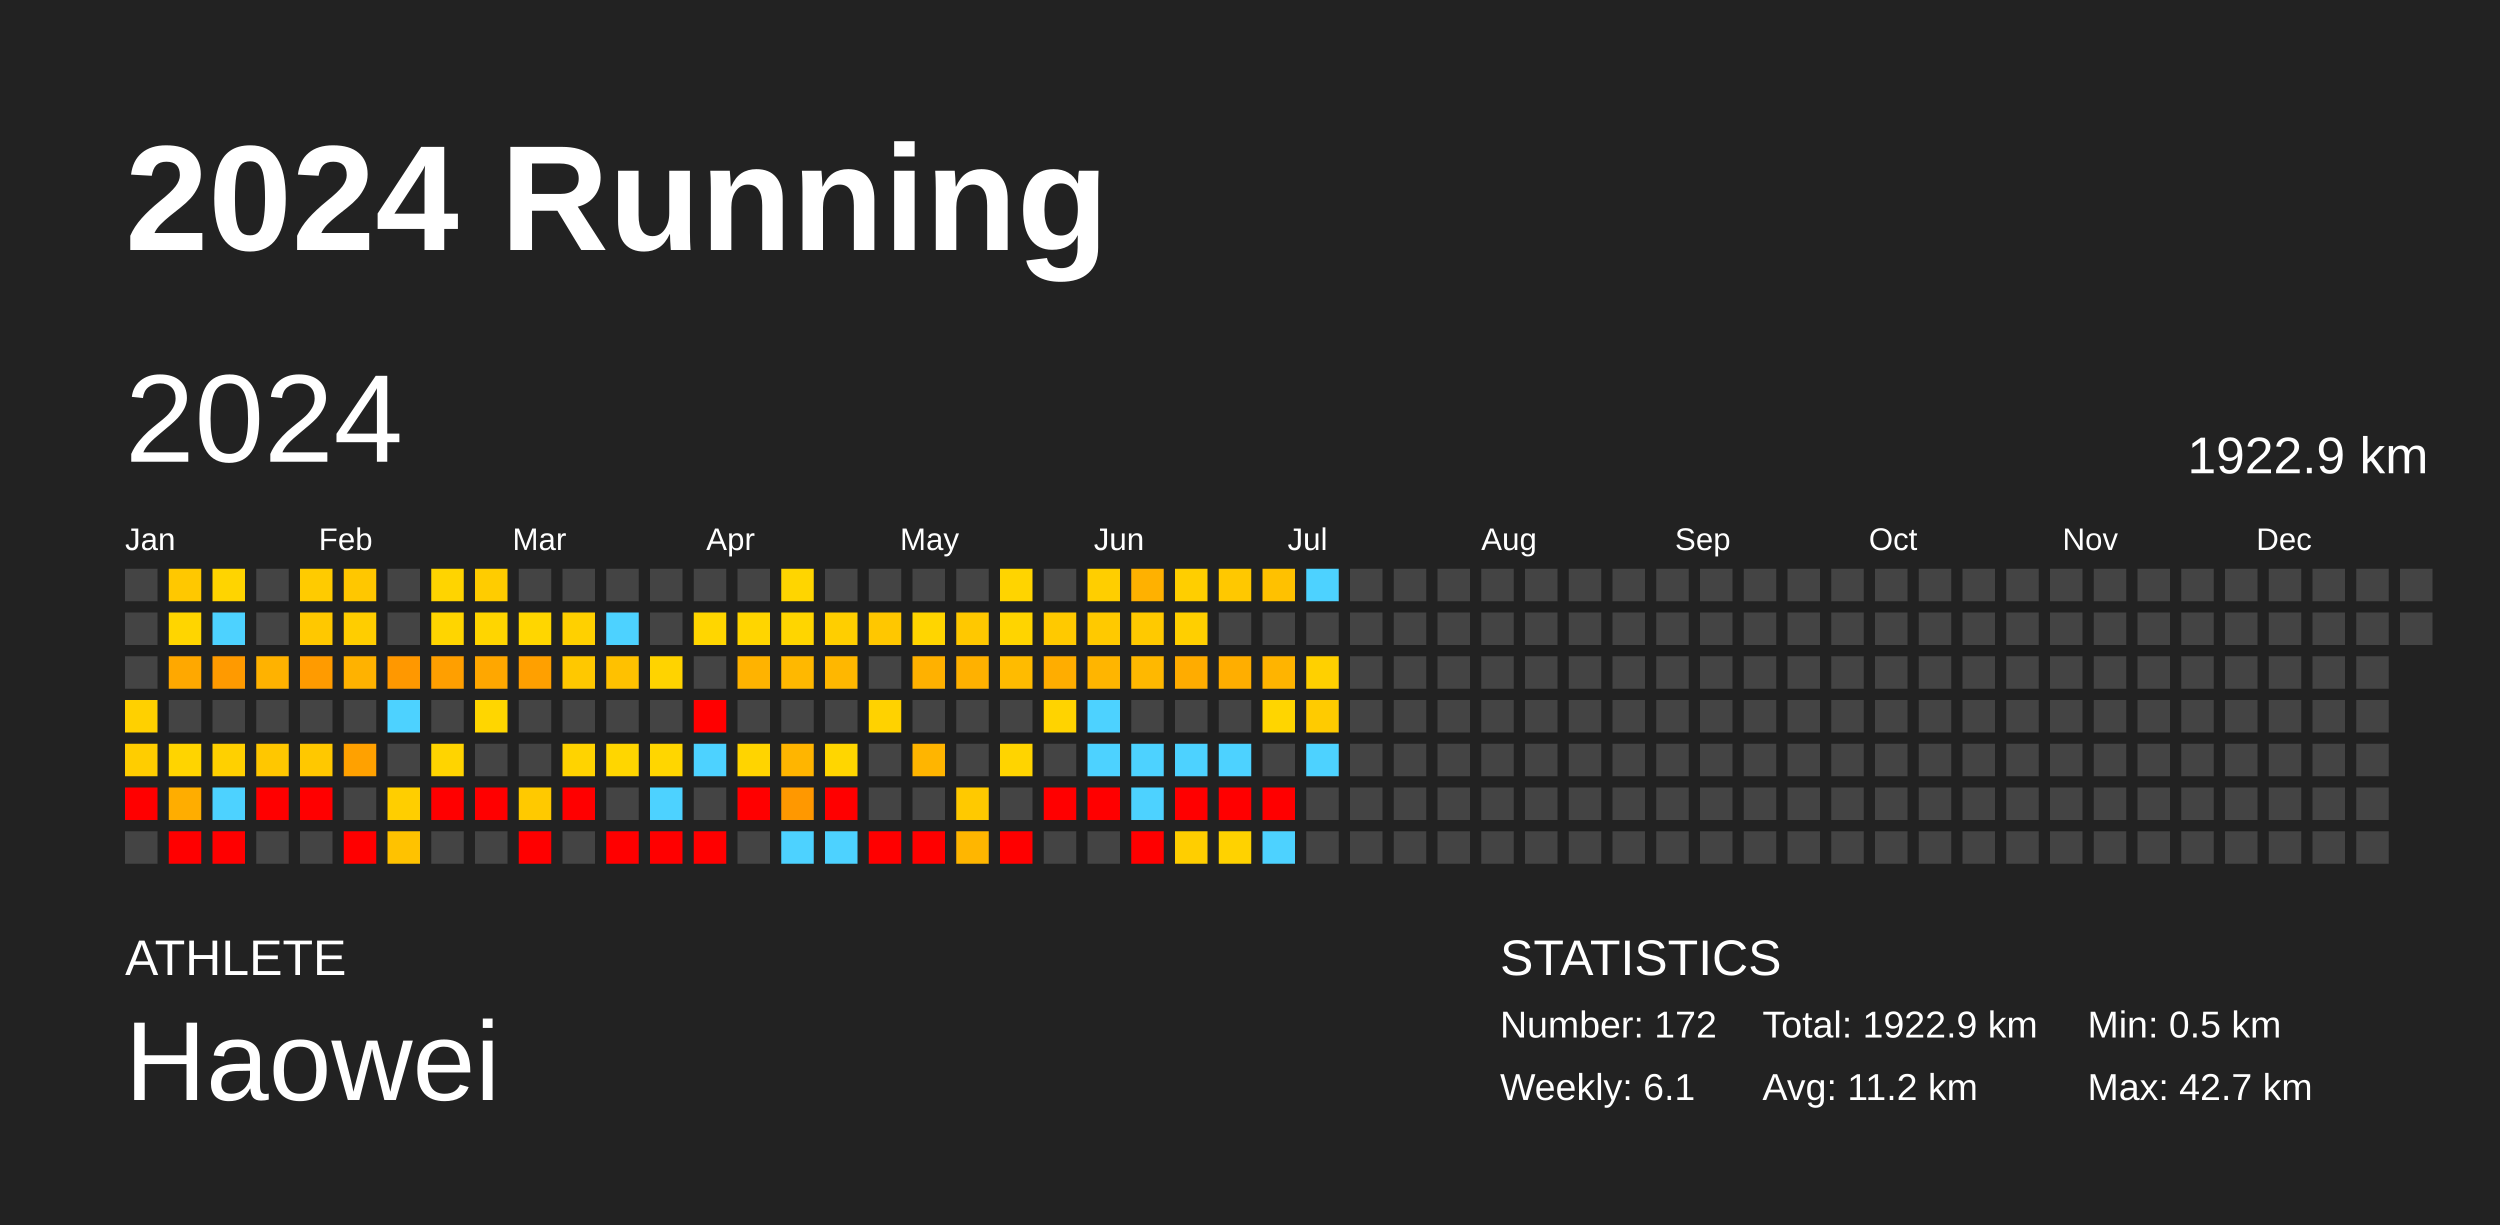
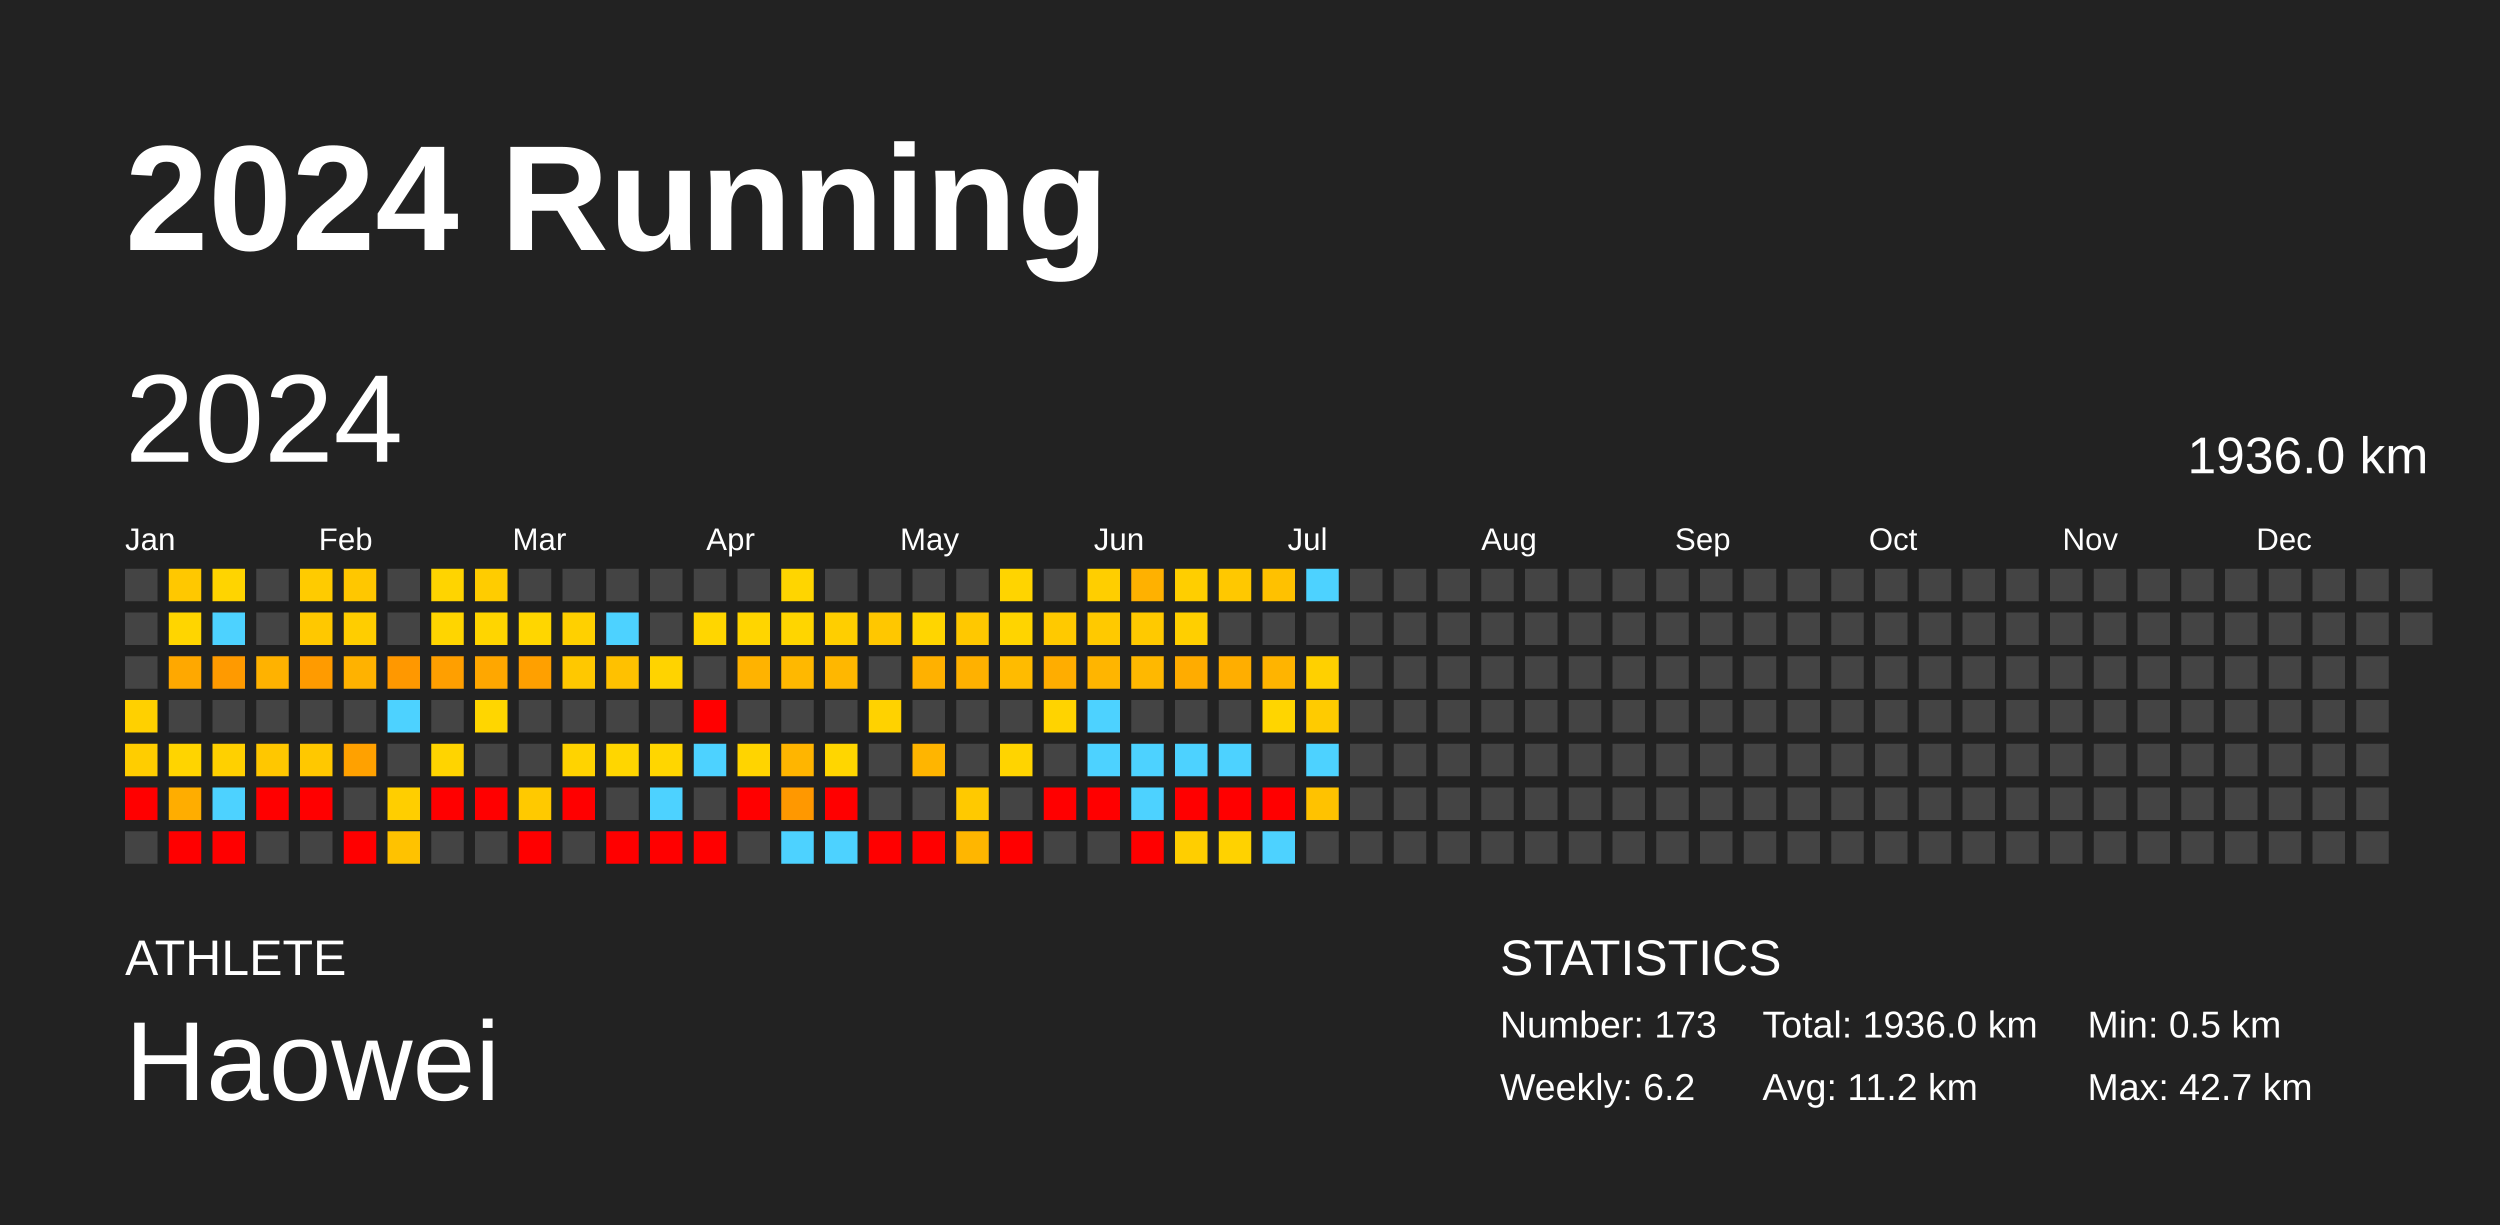
<svg xmlns="http://www.w3.org/2000/svg" baseProfile="full" height="98mm" version="1.1" viewBox="0,0,200,98" width="200mm">
  <defs />
  <rect fill="#222222" height="98" width="200" x="0" y="0" />
  <text fill="#FFFFFF" style="font-size:12px; font-family:Arial; font-weight:bold;" x="10" y="20">2024 Running</text>
  <text fill="#FFFFFF" style="font-size:4px; font-family:Arial" x="10" y="78">ATHLETE</text>
  <text fill="#FFFFFF" style="font-size:9px; font-family:Arial" x="10" y="88">Haowei</text>
  <text fill="#FFFFFF" style="font-size:4px; font-family:Arial" x="120" y="78">STATISTICS</text>
-   <text fill="#FFFFFF" style="font-size:3px; font-family:Arial" x="120" y="83">Number: 172</text>
-   <text fill="#FFFFFF" style="font-size:3px; font-family:Arial" x="120" y="88">Weekly: 6.1</text>
-   <text fill="#FFFFFF" style="font-size:3px; font-family:Arial" x="141" y="83">Total: 1922.9 km</text>
+   <text fill="#FFFFFF" style="font-size:3px; font-family:Arial" x="120" y="83">Number: 173</text>
+   <text fill="#FFFFFF" style="font-size:3px; font-family:Arial" x="120" y="88">Weekly: 6.2</text>
+   <text fill="#FFFFFF" style="font-size:3px; font-family:Arial" x="141" y="83">Total: 1936.0 km</text>
  <text fill="#FFFFFF" style="font-size:3px; font-family:Arial" x="141" y="88">Avg: 11.2 km</text>
  <text fill="#FFFFFF" style="font-size:3px; font-family:Arial" x="167" y="83">Min: 0.5 km</text>
  <text fill="#FFFFFF" style="font-size:3px; font-family:Arial" x="167" y="88">Max: 42.7 km</text>
  <text dominant-baseline="hanging" fill="#FFFFFF" style="font-size:10.0px; font-family:Arial;" x="10" y="30">2024</text>
-   <text dominant-baseline="hanging" fill="#FFFFFF" style="font-size:4.125px; font-family:Arial;" x="175" y="35">1922.9 km</text>
+   <text dominant-baseline="hanging" fill="#FFFFFF" style="font-size:4.125px; font-family:Arial;" x="175" y="35">1936.0 km</text>
  <text fill="#FFFFFF" style="font-size:2.5px; font-family:Arial" x="10.0" y="44">Jan</text>
  <text fill="#FFFFFF" style="font-size:2.5px; font-family:Arial" x="25.5" y="44">Feb</text>
  <text fill="#FFFFFF" style="font-size:2.5px; font-family:Arial" x="41.0" y="44">Mar</text>
  <text fill="#FFFFFF" style="font-size:2.5px; font-family:Arial" x="56.5" y="44">Apr</text>
  <text fill="#FFFFFF" style="font-size:2.5px; font-family:Arial" x="72.0" y="44">May</text>
  <text fill="#FFFFFF" style="font-size:2.5px; font-family:Arial" x="87.5" y="44">Jun</text>
  <text fill="#FFFFFF" style="font-size:2.5px; font-family:Arial" x="103.0" y="44">Jul</text>
  <text fill="#FFFFFF" style="font-size:2.5px; font-family:Arial" x="118.5" y="44">Aug</text>
  <text fill="#FFFFFF" style="font-size:2.5px; font-family:Arial" x="134.0" y="44">Sep</text>
  <text fill="#FFFFFF" style="font-size:2.5px; font-family:Arial" x="149.5" y="44">Oct</text>
  <text fill="#FFFFFF" style="font-size:2.5px; font-family:Arial" x="165.0" y="44">Nov</text>
  <text fill="#FFFFFF" style="font-size:2.5px; font-family:Arial" x="180.5" y="44">Dec</text>
  <rect fill="#444444" height="2.6" width="2.6" x="10.0" y="45.5" />
  <rect fill="#444444" height="2.6" width="2.6" x="10.0" y="49.0" />
  <rect fill="#444444" height="2.6" width="2.6" x="10.0" y="52.5" />
  <rect fill="#ffd000" height="2.6" width="2.6" x="10.0" y="56.0" />
  <rect fill="#ffcd00" height="2.6" width="2.6" x="10.0" y="59.5" />
  <rect fill="red" height="2.6" width="2.6" x="10.0" y="63.0" />
  <rect fill="#444444" height="2.6" width="2.6" x="10.0" y="66.5" />
  <rect fill="#ffc800" height="2.6" width="2.6" x="13.5" y="45.5" />
  <rect fill="#ffd500" height="2.6" width="2.6" x="13.5" y="49.0" />
  <rect fill="#ffa800" height="2.6" width="2.6" x="13.5" y="52.5" />
  <rect fill="#444444" height="2.6" width="2.6" x="13.5" y="56.0" />
  <rect fill="#ffd400" height="2.6" width="2.6" x="13.5" y="59.5" />
  <rect fill="#ffad00" height="2.6" width="2.6" x="13.5" y="63.0" />
  <rect fill="red" height="2.6" width="2.6" x="13.5" y="66.5" />
  <rect fill="#ffd400" height="2.6" width="2.6" x="17.0" y="45.5" />
  <rect fill="#4dd2ff" height="2.6" width="2.6" x="17.0" y="49.0" />
  <rect fill="#ff9a00" height="2.6" width="2.6" x="17.0" y="52.5" />
  <rect fill="#444444" height="2.6" width="2.6" x="17.0" y="56.0" />
  <rect fill="#ffd000" height="2.6" width="2.6" x="17.0" y="59.5" />
  <rect fill="#4dd2ff" height="2.6" width="2.6" x="17.0" y="63.0" />
  <rect fill="red" height="2.6" width="2.6" x="17.0" y="66.5" />
  <rect fill="#444444" height="2.6" width="2.6" x="20.5" y="45.5" />
  <rect fill="#444444" height="2.6" width="2.6" x="20.5" y="49.0" />
  <rect fill="#ffb200" height="2.6" width="2.6" x="20.5" y="52.5" />
  <rect fill="#444444" height="2.6" width="2.6" x="20.5" y="56.0" />
  <rect fill="#ffc700" height="2.6" width="2.6" x="20.5" y="59.5" />
  <rect fill="red" height="2.6" width="2.6" x="20.5" y="63.0" />
  <rect fill="#444444" height="2.6" width="2.6" x="20.5" y="66.5" />
  <rect fill="#ffcb00" height="2.6" width="2.6" x="24.0" y="45.5" />
  <rect fill="#ffc800" height="2.6" width="2.6" x="24.0" y="49.0" />
  <rect fill="#ff9b00" height="2.6" width="2.6" x="24.0" y="52.5" />
  <rect fill="#444444" height="2.6" width="2.6" x="24.0" y="56.0" />
  <rect fill="#ffc800" height="2.6" width="2.6" x="24.0" y="59.5" />
  <rect fill="red" height="2.6" width="2.6" x="24.0" y="63.0" />
  <rect fill="#444444" height="2.6" width="2.6" x="24.0" y="66.5" />
  <rect fill="#ffc700" height="2.6" width="2.6" x="27.5" y="45.5" />
  <rect fill="#ffcd00" height="2.6" width="2.6" x="27.5" y="49.0" />
  <rect fill="#ffb200" height="2.6" width="2.6" x="27.5" y="52.5" />
  <rect fill="#444444" height="2.6" width="2.6" x="27.5" y="56.0" />
  <rect fill="#ffa100" height="2.6" width="2.6" x="27.5" y="59.5" />
  <rect fill="#444444" height="2.6" width="2.6" x="27.5" y="63.0" />
  <rect fill="red" height="2.6" width="2.6" x="27.5" y="66.5" />
  <rect fill="#444444" height="2.6" width="2.6" x="31.0" y="45.5" />
  <rect fill="#444444" height="2.6" width="2.6" x="31.0" y="49.0" />
  <rect fill="#ff9800" height="2.6" width="2.6" x="31.0" y="52.5" />
  <rect fill="#4dd2ff" height="2.6" width="2.6" x="31.0" y="56.0" />
  <rect fill="#444444" height="2.6" width="2.6" x="31.0" y="59.5" />
  <rect fill="#ffce00" height="2.6" width="2.6" x="31.0" y="63.0" />
  <rect fill="#ffc200" height="2.6" width="2.6" x="31.0" y="66.5" />
  <rect fill="#ffd400" height="2.6" width="2.6" x="34.5" y="45.5" />
  <rect fill="#ffd500" height="2.6" width="2.6" x="34.5" y="49.0" />
  <rect fill="#ff9f00" height="2.6" width="2.6" x="34.5" y="52.5" />
  <rect fill="#444444" height="2.6" width="2.6" x="34.5" y="56.0" />
  <rect fill="#ffd400" height="2.6" width="2.6" x="34.5" y="59.5" />
  <rect fill="red" height="2.6" width="2.6" x="34.5" y="63.0" />
  <rect fill="#444444" height="2.6" width="2.6" x="34.5" y="66.5" />
  <rect fill="#ffcc00" height="2.6" width="2.6" x="38.0" y="45.5" />
  <rect fill="#ffd500" height="2.6" width="2.6" x="38.0" y="49.0" />
  <rect fill="#ffa700" height="2.6" width="2.6" x="38.0" y="52.5" />
  <rect fill="#ffd600" height="2.6" width="2.6" x="38.0" y="56.0" />
  <rect fill="#444444" height="2.6" width="2.6" x="38.0" y="59.5" />
  <rect fill="red" height="2.6" width="2.6" x="38.0" y="63.0" />
  <rect fill="#444444" height="2.6" width="2.6" x="38.0" y="66.5" />
  <rect fill="#444444" height="2.6" width="2.6" x="41.5" y="45.5" />
  <rect fill="#ffd600" height="2.6" width="2.6" x="41.5" y="49.0" />
  <rect fill="#ffa000" height="2.6" width="2.6" x="41.5" y="52.5" />
  <rect fill="#444444" height="2.6" width="2.6" x="41.5" y="56.0" />
  <rect fill="#444444" height="2.6" width="2.6" x="41.5" y="59.5" />
  <rect fill="#ffc900" height="2.6" width="2.6" x="41.5" y="63.0" />
  <rect fill="red" height="2.6" width="2.6" x="41.5" y="66.5" />
  <rect fill="#444444" height="2.6" width="2.6" x="45.0" y="45.5" />
  <rect fill="#ffd000" height="2.6" width="2.6" x="45.0" y="49.0" />
  <rect fill="#ffc800" height="2.6" width="2.6" x="45.0" y="52.5" />
  <rect fill="#444444" height="2.6" width="2.6" x="45.0" y="56.0" />
  <rect fill="#ffd300" height="2.6" width="2.6" x="45.0" y="59.5" />
  <rect fill="red" height="2.6" width="2.6" x="45.0" y="63.0" />
  <rect fill="#444444" height="2.6" width="2.6" x="45.0" y="66.5" />
  <rect fill="#444444" height="2.6" width="2.6" x="48.5" y="45.5" />
  <rect fill="#4dd2ff" height="2.6" width="2.6" x="48.5" y="49.0" />
  <rect fill="#ffc100" height="2.6" width="2.6" x="48.5" y="52.5" />
  <rect fill="#444444" height="2.6" width="2.6" x="48.5" y="56.0" />
  <rect fill="#ffd600" height="2.6" width="2.6" x="48.5" y="59.5" />
  <rect fill="#444444" height="2.6" width="2.6" x="48.5" y="63.0" />
  <rect fill="red" height="2.6" width="2.6" x="48.5" y="66.5" />
  <rect fill="#444444" height="2.6" width="2.6" x="52.0" y="45.5" />
  <rect fill="#444444" height="2.6" width="2.6" x="52.0" y="49.0" />
  <rect fill="#ffd300" height="2.6" width="2.6" x="52.0" y="52.5" />
  <rect fill="#444444" height="2.6" width="2.6" x="52.0" y="56.0" />
  <rect fill="#ffd600" height="2.6" width="2.6" x="52.0" y="59.5" />
  <rect fill="#4dd2ff" height="2.6" width="2.6" x="52.0" y="63.0" />
  <rect fill="red" height="2.6" width="2.6" x="52.0" y="66.5" />
  <rect fill="#444444" height="2.6" width="2.6" x="55.5" y="45.5" />
  <rect fill="#ffd600" height="2.6" width="2.6" x="55.5" y="49.0" />
  <rect fill="#444444" height="2.6" width="2.6" x="55.5" y="52.5" />
  <rect fill="red" height="2.6" width="2.6" x="55.5" y="56.0" />
  <rect fill="#4dd2ff" height="2.6" width="2.6" x="55.5" y="59.5" />
  <rect fill="#444444" height="2.6" width="2.6" x="55.5" y="63.0" />
  <rect fill="red" height="2.6" width="2.6" x="55.5" y="66.5" />
  <rect fill="#444444" height="2.6" width="2.6" x="59.0" y="45.5" />
  <rect fill="#ffd500" height="2.6" width="2.6" x="59.0" y="49.0" />
  <rect fill="#ffb300" height="2.6" width="2.6" x="59.0" y="52.5" />
  <rect fill="#444444" height="2.6" width="2.6" x="59.0" y="56.0" />
  <rect fill="#ffd400" height="2.6" width="2.6" x="59.0" y="59.5" />
  <rect fill="red" height="2.6" width="2.6" x="59.0" y="63.0" />
  <rect fill="#444444" height="2.6" width="2.6" x="59.0" y="66.5" />
  <rect fill="#ffd500" height="2.6" width="2.6" x="62.5" y="45.5" />
  <rect fill="#ffd500" height="2.6" width="2.6" x="62.5" y="49.0" />
  <rect fill="#ffb800" height="2.6" width="2.6" x="62.5" y="52.5" />
  <rect fill="#444444" height="2.6" width="2.6" x="62.5" y="56.0" />
  <rect fill="#ffb500" height="2.6" width="2.6" x="62.5" y="59.5" />
  <rect fill="#ff9800" height="2.6" width="2.6" x="62.5" y="63.0" />
  <rect fill="#4dd2ff" height="2.6" width="2.6" x="62.5" y="66.5" />
  <rect fill="#444444" height="2.6" width="2.6" x="66.0" y="45.5" />
  <rect fill="#ffce00" height="2.6" width="2.6" x="66.0" y="49.0" />
  <rect fill="#ffb700" height="2.6" width="2.6" x="66.0" y="52.5" />
  <rect fill="#444444" height="2.6" width="2.6" x="66.0" y="56.0" />
  <rect fill="#ffd600" height="2.6" width="2.6" x="66.0" y="59.5" />
  <rect fill="red" height="2.6" width="2.6" x="66.0" y="63.0" />
  <rect fill="#4dd2ff" height="2.6" width="2.6" x="66.0" y="66.5" />
  <rect fill="#444444" height="2.6" width="2.6" x="69.5" y="45.5" />
  <rect fill="#ffc700" height="2.6" width="2.6" x="69.5" y="49.0" />
  <rect fill="#444444" height="2.6" width="2.6" x="69.5" y="52.5" />
  <rect fill="#ffd200" height="2.6" width="2.6" x="69.5" y="56.0" />
  <rect fill="#444444" height="2.6" width="2.6" x="69.5" y="59.5" />
  <rect fill="#444444" height="2.6" width="2.6" x="69.5" y="63.0" />
  <rect fill="red" height="2.6" width="2.6" x="69.5" y="66.5" />
  <rect fill="#444444" height="2.6" width="2.6" x="73.0" y="45.5" />
  <rect fill="#ffd500" height="2.6" width="2.6" x="73.0" y="49.0" />
  <rect fill="#ffb100" height="2.6" width="2.6" x="73.0" y="52.5" />
  <rect fill="#444444" height="2.6" width="2.6" x="73.0" y="56.0" />
  <rect fill="#ffb500" height="2.6" width="2.6" x="73.0" y="59.5" />
  <rect fill="#444444" height="2.6" width="2.6" x="73.0" y="63.0" />
  <rect fill="red" height="2.6" width="2.6" x="73.0" y="66.5" />
  <rect fill="#444444" height="2.6" width="2.6" x="76.5" y="45.5" />
  <rect fill="#ffc800" height="2.6" width="2.6" x="76.5" y="49.0" />
  <rect fill="#ffb100" height="2.6" width="2.6" x="76.5" y="52.5" />
  <rect fill="#444444" height="2.6" width="2.6" x="76.5" y="56.0" />
  <rect fill="#444444" height="2.6" width="2.6" x="76.5" y="59.5" />
  <rect fill="#ffc900" height="2.6" width="2.6" x="76.5" y="63.0" />
  <rect fill="#ffb600" height="2.6" width="2.6" x="76.5" y="66.5" />
  <rect fill="#ffd400" height="2.6" width="2.6" x="80.0" y="45.5" />
  <rect fill="#ffd400" height="2.6" width="2.6" x="80.0" y="49.0" />
  <rect fill="#ffbb00" height="2.6" width="2.6" x="80.0" y="52.5" />
  <rect fill="#444444" height="2.6" width="2.6" x="80.0" y="56.0" />
  <rect fill="#ffd400" height="2.6" width="2.6" x="80.0" y="59.5" />
  <rect fill="#444444" height="2.6" width="2.6" x="80.0" y="63.0" />
  <rect fill="red" height="2.6" width="2.6" x="80.0" y="66.5" />
  <rect fill="#444444" height="2.6" width="2.6" x="83.5" y="45.5" />
  <rect fill="#ffc900" height="2.6" width="2.6" x="83.5" y="49.0" />
  <rect fill="#ffad00" height="2.6" width="2.6" x="83.5" y="52.5" />
  <rect fill="#ffd300" height="2.6" width="2.6" x="83.5" y="56.0" />
  <rect fill="#444444" height="2.6" width="2.6" x="83.5" y="59.5" />
  <rect fill="red" height="2.6" width="2.6" x="83.5" y="63.0" />
  <rect fill="#444444" height="2.6" width="2.6" x="83.5" y="66.5" />
  <rect fill="#ffce00" height="2.6" width="2.6" x="87.0" y="45.5" />
  <rect fill="#ffc900" height="2.6" width="2.6" x="87.0" y="49.0" />
  <rect fill="#ffb500" height="2.6" width="2.6" x="87.0" y="52.5" />
  <rect fill="#4dd2ff" height="2.6" width="2.6" x="87.0" y="56.0" />
  <rect fill="#4dd2ff" height="2.6" width="2.6" x="87.0" y="59.5" />
  <rect fill="red" height="2.6" width="2.6" x="87.0" y="63.0" />
  <rect fill="#444444" height="2.6" width="2.6" x="87.0" y="66.5" />
  <rect fill="#ffb100" height="2.6" width="2.6" x="90.5" y="45.5" />
  <rect fill="#ffc900" height="2.6" width="2.6" x="90.5" y="49.0" />
  <rect fill="#ffb800" height="2.6" width="2.6" x="90.5" y="52.5" />
  <rect fill="#444444" height="2.6" width="2.6" x="90.5" y="56.0" />
  <rect fill="#4dd2ff" height="2.6" width="2.6" x="90.5" y="59.5" />
  <rect fill="#4dd2ff" height="2.6" width="2.6" x="90.5" y="63.0" />
  <rect fill="red" height="2.6" width="2.6" x="90.5" y="66.5" />
  <rect fill="#ffce00" height="2.6" width="2.6" x="94.0" y="45.5" />
  <rect fill="#ffcf00" height="2.6" width="2.6" x="94.0" y="49.0" />
  <rect fill="#ffac00" height="2.6" width="2.6" x="94.0" y="52.5" />
  <rect fill="#444444" height="2.6" width="2.6" x="94.0" y="56.0" />
  <rect fill="#4dd2ff" height="2.6" width="2.6" x="94.0" y="59.5" />
  <rect fill="red" height="2.6" width="2.6" x="94.0" y="63.0" />
  <rect fill="#ffce00" height="2.6" width="2.6" x="94.0" y="66.5" />
  <rect fill="#ffc800" height="2.6" width="2.6" x="97.5" y="45.5" />
  <rect fill="#444444" height="2.6" width="2.6" x="97.5" y="49.0" />
  <rect fill="#ffae00" height="2.6" width="2.6" x="97.5" y="52.5" />
  <rect fill="#444444" height="2.6" width="2.6" x="97.5" y="56.0" />
  <rect fill="#4dd2ff" height="2.6" width="2.6" x="97.5" y="59.5" />
  <rect fill="red" height="2.6" width="2.6" x="97.5" y="63.0" />
  <rect fill="#ffd200" height="2.6" width="2.6" x="97.5" y="66.5" />
  <rect fill="#ffc100" height="2.6" width="2.6" x="101.0" y="45.5" />
  <rect fill="#444444" height="2.6" width="2.6" x="101.0" y="49.0" />
  <rect fill="#ffb400" height="2.6" width="2.6" x="101.0" y="52.5" />
  <rect fill="#ffd500" height="2.6" width="2.6" x="101.0" y="56.0" />
  <rect fill="#444444" height="2.6" width="2.6" x="101.0" y="59.5" />
  <rect fill="red" height="2.6" width="2.6" x="101.0" y="63.0" />
  <rect fill="#4dd2ff" height="2.6" width="2.6" x="101.0" y="66.5" />
  <rect fill="#4dd2ff" height="2.6" width="2.6" x="104.5" y="45.5" />
  <rect fill="#444444" height="2.6" width="2.6" x="104.5" y="49.0" />
  <rect fill="#ffd000" height="2.6" width="2.6" x="104.5" y="52.5" />
  <rect fill="#ffcb00" height="2.6" width="2.6" x="104.5" y="56.0" />
  <rect fill="#4dd2ff" height="2.6" width="2.6" x="104.5" y="59.5" />
-   <rect fill="#444444" height="2.6" width="2.6" x="104.5" y="63.0" />
+   <rect fill="#ffc200" height="2.6" width="2.6" x="104.5" y="63.0" />
  <rect fill="#444444" height="2.6" width="2.6" x="104.5" y="66.5" />
  <rect fill="#444444" height="2.6" width="2.6" x="108.0" y="45.5" />
  <rect fill="#444444" height="2.6" width="2.6" x="108.0" y="49.0" />
  <rect fill="#444444" height="2.6" width="2.6" x="108.0" y="52.5" />
  <rect fill="#444444" height="2.6" width="2.6" x="108.0" y="56.0" />
  <rect fill="#444444" height="2.6" width="2.6" x="108.0" y="59.5" />
  <rect fill="#444444" height="2.6" width="2.6" x="108.0" y="63.0" />
  <rect fill="#444444" height="2.6" width="2.6" x="108.0" y="66.5" />
  <rect fill="#444444" height="2.6" width="2.6" x="111.5" y="45.5" />
  <rect fill="#444444" height="2.6" width="2.6" x="111.5" y="49.0" />
  <rect fill="#444444" height="2.6" width="2.6" x="111.5" y="52.5" />
  <rect fill="#444444" height="2.6" width="2.6" x="111.5" y="56.0" />
  <rect fill="#444444" height="2.6" width="2.6" x="111.5" y="59.5" />
  <rect fill="#444444" height="2.6" width="2.6" x="111.5" y="63.0" />
  <rect fill="#444444" height="2.6" width="2.6" x="111.5" y="66.5" />
  <rect fill="#444444" height="2.6" width="2.6" x="115.0" y="45.5" />
  <rect fill="#444444" height="2.6" width="2.6" x="115.0" y="49.0" />
  <rect fill="#444444" height="2.6" width="2.6" x="115.0" y="52.5" />
  <rect fill="#444444" height="2.6" width="2.6" x="115.0" y="56.0" />
  <rect fill="#444444" height="2.6" width="2.6" x="115.0" y="59.5" />
  <rect fill="#444444" height="2.6" width="2.6" x="115.0" y="63.0" />
  <rect fill="#444444" height="2.6" width="2.6" x="115.0" y="66.5" />
  <rect fill="#444444" height="2.6" width="2.6" x="118.5" y="45.5" />
  <rect fill="#444444" height="2.6" width="2.6" x="118.5" y="49.0" />
  <rect fill="#444444" height="2.6" width="2.6" x="118.5" y="52.5" />
  <rect fill="#444444" height="2.6" width="2.6" x="118.5" y="56.0" />
  <rect fill="#444444" height="2.6" width="2.6" x="118.5" y="59.5" />
  <rect fill="#444444" height="2.6" width="2.6" x="118.5" y="63.0" />
  <rect fill="#444444" height="2.6" width="2.6" x="118.5" y="66.5" />
  <rect fill="#444444" height="2.6" width="2.6" x="122.0" y="45.5" />
  <rect fill="#444444" height="2.6" width="2.6" x="122.0" y="49.0" />
  <rect fill="#444444" height="2.6" width="2.6" x="122.0" y="52.5" />
  <rect fill="#444444" height="2.6" width="2.6" x="122.0" y="56.0" />
  <rect fill="#444444" height="2.6" width="2.6" x="122.0" y="59.5" />
  <rect fill="#444444" height="2.6" width="2.6" x="122.0" y="63.0" />
  <rect fill="#444444" height="2.6" width="2.6" x="122.0" y="66.5" />
  <rect fill="#444444" height="2.6" width="2.6" x="125.5" y="45.5" />
  <rect fill="#444444" height="2.6" width="2.6" x="125.5" y="49.0" />
  <rect fill="#444444" height="2.6" width="2.6" x="125.5" y="52.5" />
  <rect fill="#444444" height="2.6" width="2.6" x="125.5" y="56.0" />
  <rect fill="#444444" height="2.6" width="2.6" x="125.5" y="59.5" />
  <rect fill="#444444" height="2.6" width="2.6" x="125.5" y="63.0" />
  <rect fill="#444444" height="2.6" width="2.6" x="125.5" y="66.5" />
  <rect fill="#444444" height="2.6" width="2.6" x="129.0" y="45.5" />
  <rect fill="#444444" height="2.6" width="2.6" x="129.0" y="49.0" />
  <rect fill="#444444" height="2.6" width="2.6" x="129.0" y="52.5" />
  <rect fill="#444444" height="2.6" width="2.6" x="129.0" y="56.0" />
  <rect fill="#444444" height="2.6" width="2.6" x="129.0" y="59.5" />
  <rect fill="#444444" height="2.6" width="2.6" x="129.0" y="63.0" />
  <rect fill="#444444" height="2.6" width="2.6" x="129.0" y="66.5" />
  <rect fill="#444444" height="2.6" width="2.6" x="132.5" y="45.5" />
  <rect fill="#444444" height="2.6" width="2.6" x="132.5" y="49.0" />
  <rect fill="#444444" height="2.6" width="2.6" x="132.5" y="52.5" />
  <rect fill="#444444" height="2.6" width="2.6" x="132.5" y="56.0" />
  <rect fill="#444444" height="2.6" width="2.6" x="132.5" y="59.5" />
  <rect fill="#444444" height="2.6" width="2.6" x="132.5" y="63.0" />
  <rect fill="#444444" height="2.6" width="2.6" x="132.5" y="66.5" />
  <rect fill="#444444" height="2.6" width="2.6" x="136.0" y="45.5" />
  <rect fill="#444444" height="2.6" width="2.6" x="136.0" y="49.0" />
  <rect fill="#444444" height="2.6" width="2.6" x="136.0" y="52.5" />
  <rect fill="#444444" height="2.6" width="2.6" x="136.0" y="56.0" />
  <rect fill="#444444" height="2.6" width="2.6" x="136.0" y="59.5" />
  <rect fill="#444444" height="2.6" width="2.6" x="136.0" y="63.0" />
  <rect fill="#444444" height="2.6" width="2.6" x="136.0" y="66.5" />
  <rect fill="#444444" height="2.6" width="2.6" x="139.5" y="45.5" />
  <rect fill="#444444" height="2.6" width="2.6" x="139.5" y="49.0" />
  <rect fill="#444444" height="2.6" width="2.6" x="139.5" y="52.5" />
  <rect fill="#444444" height="2.6" width="2.6" x="139.5" y="56.0" />
  <rect fill="#444444" height="2.6" width="2.6" x="139.5" y="59.5" />
  <rect fill="#444444" height="2.6" width="2.6" x="139.5" y="63.0" />
  <rect fill="#444444" height="2.6" width="2.6" x="139.5" y="66.5" />
  <rect fill="#444444" height="2.6" width="2.6" x="143.0" y="45.5" />
  <rect fill="#444444" height="2.6" width="2.6" x="143.0" y="49.0" />
  <rect fill="#444444" height="2.6" width="2.6" x="143.0" y="52.5" />
  <rect fill="#444444" height="2.6" width="2.6" x="143.0" y="56.0" />
  <rect fill="#444444" height="2.6" width="2.6" x="143.0" y="59.5" />
  <rect fill="#444444" height="2.6" width="2.6" x="143.0" y="63.0" />
  <rect fill="#444444" height="2.6" width="2.6" x="143.0" y="66.5" />
  <rect fill="#444444" height="2.6" width="2.6" x="146.5" y="45.5" />
  <rect fill="#444444" height="2.6" width="2.6" x="146.5" y="49.0" />
  <rect fill="#444444" height="2.6" width="2.6" x="146.5" y="52.5" />
  <rect fill="#444444" height="2.6" width="2.6" x="146.5" y="56.0" />
  <rect fill="#444444" height="2.6" width="2.6" x="146.5" y="59.5" />
  <rect fill="#444444" height="2.6" width="2.6" x="146.5" y="63.0" />
  <rect fill="#444444" height="2.6" width="2.6" x="146.5" y="66.5" />
  <rect fill="#444444" height="2.6" width="2.6" x="150.0" y="45.5" />
  <rect fill="#444444" height="2.6" width="2.6" x="150.0" y="49.0" />
  <rect fill="#444444" height="2.6" width="2.6" x="150.0" y="52.5" />
  <rect fill="#444444" height="2.6" width="2.6" x="150.0" y="56.0" />
  <rect fill="#444444" height="2.6" width="2.6" x="150.0" y="59.5" />
  <rect fill="#444444" height="2.6" width="2.6" x="150.0" y="63.0" />
  <rect fill="#444444" height="2.6" width="2.6" x="150.0" y="66.5" />
  <rect fill="#444444" height="2.6" width="2.6" x="153.5" y="45.5" />
  <rect fill="#444444" height="2.6" width="2.6" x="153.5" y="49.0" />
  <rect fill="#444444" height="2.6" width="2.6" x="153.5" y="52.5" />
  <rect fill="#444444" height="2.6" width="2.6" x="153.5" y="56.0" />
  <rect fill="#444444" height="2.6" width="2.6" x="153.5" y="59.5" />
  <rect fill="#444444" height="2.6" width="2.6" x="153.5" y="63.0" />
  <rect fill="#444444" height="2.6" width="2.6" x="153.5" y="66.5" />
  <rect fill="#444444" height="2.6" width="2.6" x="157.0" y="45.5" />
  <rect fill="#444444" height="2.6" width="2.6" x="157.0" y="49.0" />
  <rect fill="#444444" height="2.6" width="2.6" x="157.0" y="52.5" />
  <rect fill="#444444" height="2.6" width="2.6" x="157.0" y="56.0" />
  <rect fill="#444444" height="2.6" width="2.6" x="157.0" y="59.5" />
  <rect fill="#444444" height="2.6" width="2.6" x="157.0" y="63.0" />
  <rect fill="#444444" height="2.6" width="2.6" x="157.0" y="66.5" />
  <rect fill="#444444" height="2.6" width="2.6" x="160.5" y="45.5" />
  <rect fill="#444444" height="2.6" width="2.6" x="160.5" y="49.0" />
  <rect fill="#444444" height="2.6" width="2.6" x="160.5" y="52.5" />
  <rect fill="#444444" height="2.6" width="2.6" x="160.5" y="56.0" />
  <rect fill="#444444" height="2.6" width="2.6" x="160.5" y="59.5" />
  <rect fill="#444444" height="2.6" width="2.6" x="160.5" y="63.0" />
  <rect fill="#444444" height="2.6" width="2.6" x="160.5" y="66.5" />
  <rect fill="#444444" height="2.6" width="2.6" x="164.0" y="45.5" />
  <rect fill="#444444" height="2.6" width="2.6" x="164.0" y="49.0" />
  <rect fill="#444444" height="2.6" width="2.6" x="164.0" y="52.5" />
  <rect fill="#444444" height="2.6" width="2.6" x="164.0" y="56.0" />
  <rect fill="#444444" height="2.6" width="2.6" x="164.0" y="59.5" />
  <rect fill="#444444" height="2.6" width="2.6" x="164.0" y="63.0" />
  <rect fill="#444444" height="2.6" width="2.6" x="164.0" y="66.5" />
  <rect fill="#444444" height="2.6" width="2.6" x="167.5" y="45.5" />
  <rect fill="#444444" height="2.6" width="2.6" x="167.5" y="49.0" />
  <rect fill="#444444" height="2.6" width="2.6" x="167.5" y="52.5" />
  <rect fill="#444444" height="2.6" width="2.6" x="167.5" y="56.0" />
  <rect fill="#444444" height="2.6" width="2.6" x="167.5" y="59.5" />
  <rect fill="#444444" height="2.6" width="2.6" x="167.5" y="63.0" />
  <rect fill="#444444" height="2.6" width="2.6" x="167.5" y="66.5" />
  <rect fill="#444444" height="2.6" width="2.6" x="171.0" y="45.5" />
  <rect fill="#444444" height="2.6" width="2.6" x="171.0" y="49.0" />
  <rect fill="#444444" height="2.6" width="2.6" x="171.0" y="52.5" />
  <rect fill="#444444" height="2.6" width="2.6" x="171.0" y="56.0" />
  <rect fill="#444444" height="2.6" width="2.6" x="171.0" y="59.5" />
  <rect fill="#444444" height="2.6" width="2.6" x="171.0" y="63.0" />
  <rect fill="#444444" height="2.6" width="2.6" x="171.0" y="66.5" />
  <rect fill="#444444" height="2.6" width="2.6" x="174.5" y="45.5" />
  <rect fill="#444444" height="2.6" width="2.6" x="174.5" y="49.0" />
  <rect fill="#444444" height="2.6" width="2.6" x="174.5" y="52.5" />
  <rect fill="#444444" height="2.6" width="2.6" x="174.5" y="56.0" />
  <rect fill="#444444" height="2.6" width="2.6" x="174.5" y="59.5" />
  <rect fill="#444444" height="2.6" width="2.6" x="174.5" y="63.0" />
  <rect fill="#444444" height="2.6" width="2.6" x="174.5" y="66.5" />
  <rect fill="#444444" height="2.6" width="2.6" x="178.0" y="45.5" />
  <rect fill="#444444" height="2.6" width="2.6" x="178.0" y="49.0" />
  <rect fill="#444444" height="2.6" width="2.6" x="178.0" y="52.5" />
  <rect fill="#444444" height="2.6" width="2.6" x="178.0" y="56.0" />
  <rect fill="#444444" height="2.6" width="2.6" x="178.0" y="59.5" />
  <rect fill="#444444" height="2.6" width="2.6" x="178.0" y="63.0" />
  <rect fill="#444444" height="2.6" width="2.6" x="178.0" y="66.5" />
  <rect fill="#444444" height="2.6" width="2.6" x="181.5" y="45.5" />
  <rect fill="#444444" height="2.6" width="2.6" x="181.5" y="49.0" />
  <rect fill="#444444" height="2.6" width="2.6" x="181.5" y="52.5" />
  <rect fill="#444444" height="2.6" width="2.6" x="181.5" y="56.0" />
  <rect fill="#444444" height="2.6" width="2.6" x="181.5" y="59.5" />
  <rect fill="#444444" height="2.6" width="2.6" x="181.5" y="63.0" />
  <rect fill="#444444" height="2.6" width="2.6" x="181.5" y="66.5" />
  <rect fill="#444444" height="2.6" width="2.6" x="185.0" y="45.5" />
  <rect fill="#444444" height="2.6" width="2.6" x="185.0" y="49.0" />
  <rect fill="#444444" height="2.6" width="2.6" x="185.0" y="52.5" />
  <rect fill="#444444" height="2.6" width="2.6" x="185.0" y="56.0" />
  <rect fill="#444444" height="2.6" width="2.6" x="185.0" y="59.5" />
  <rect fill="#444444" height="2.6" width="2.6" x="185.0" y="63.0" />
  <rect fill="#444444" height="2.6" width="2.6" x="185.0" y="66.5" />
  <rect fill="#444444" height="2.6" width="2.6" x="188.5" y="45.5" />
  <rect fill="#444444" height="2.6" width="2.6" x="188.5" y="49.0" />
  <rect fill="#444444" height="2.6" width="2.6" x="188.5" y="52.5" />
  <rect fill="#444444" height="2.6" width="2.6" x="188.5" y="56.0" />
  <rect fill="#444444" height="2.6" width="2.6" x="188.5" y="59.5" />
  <rect fill="#444444" height="2.6" width="2.6" x="188.5" y="63.0" />
  <rect fill="#444444" height="2.6" width="2.6" x="188.5" y="66.5" />
  <rect fill="#444444" height="2.6" width="2.6" x="192.0" y="45.5" />
  <rect fill="#444444" height="2.6" width="2.6" x="192.0" y="49.0" />
</svg>
